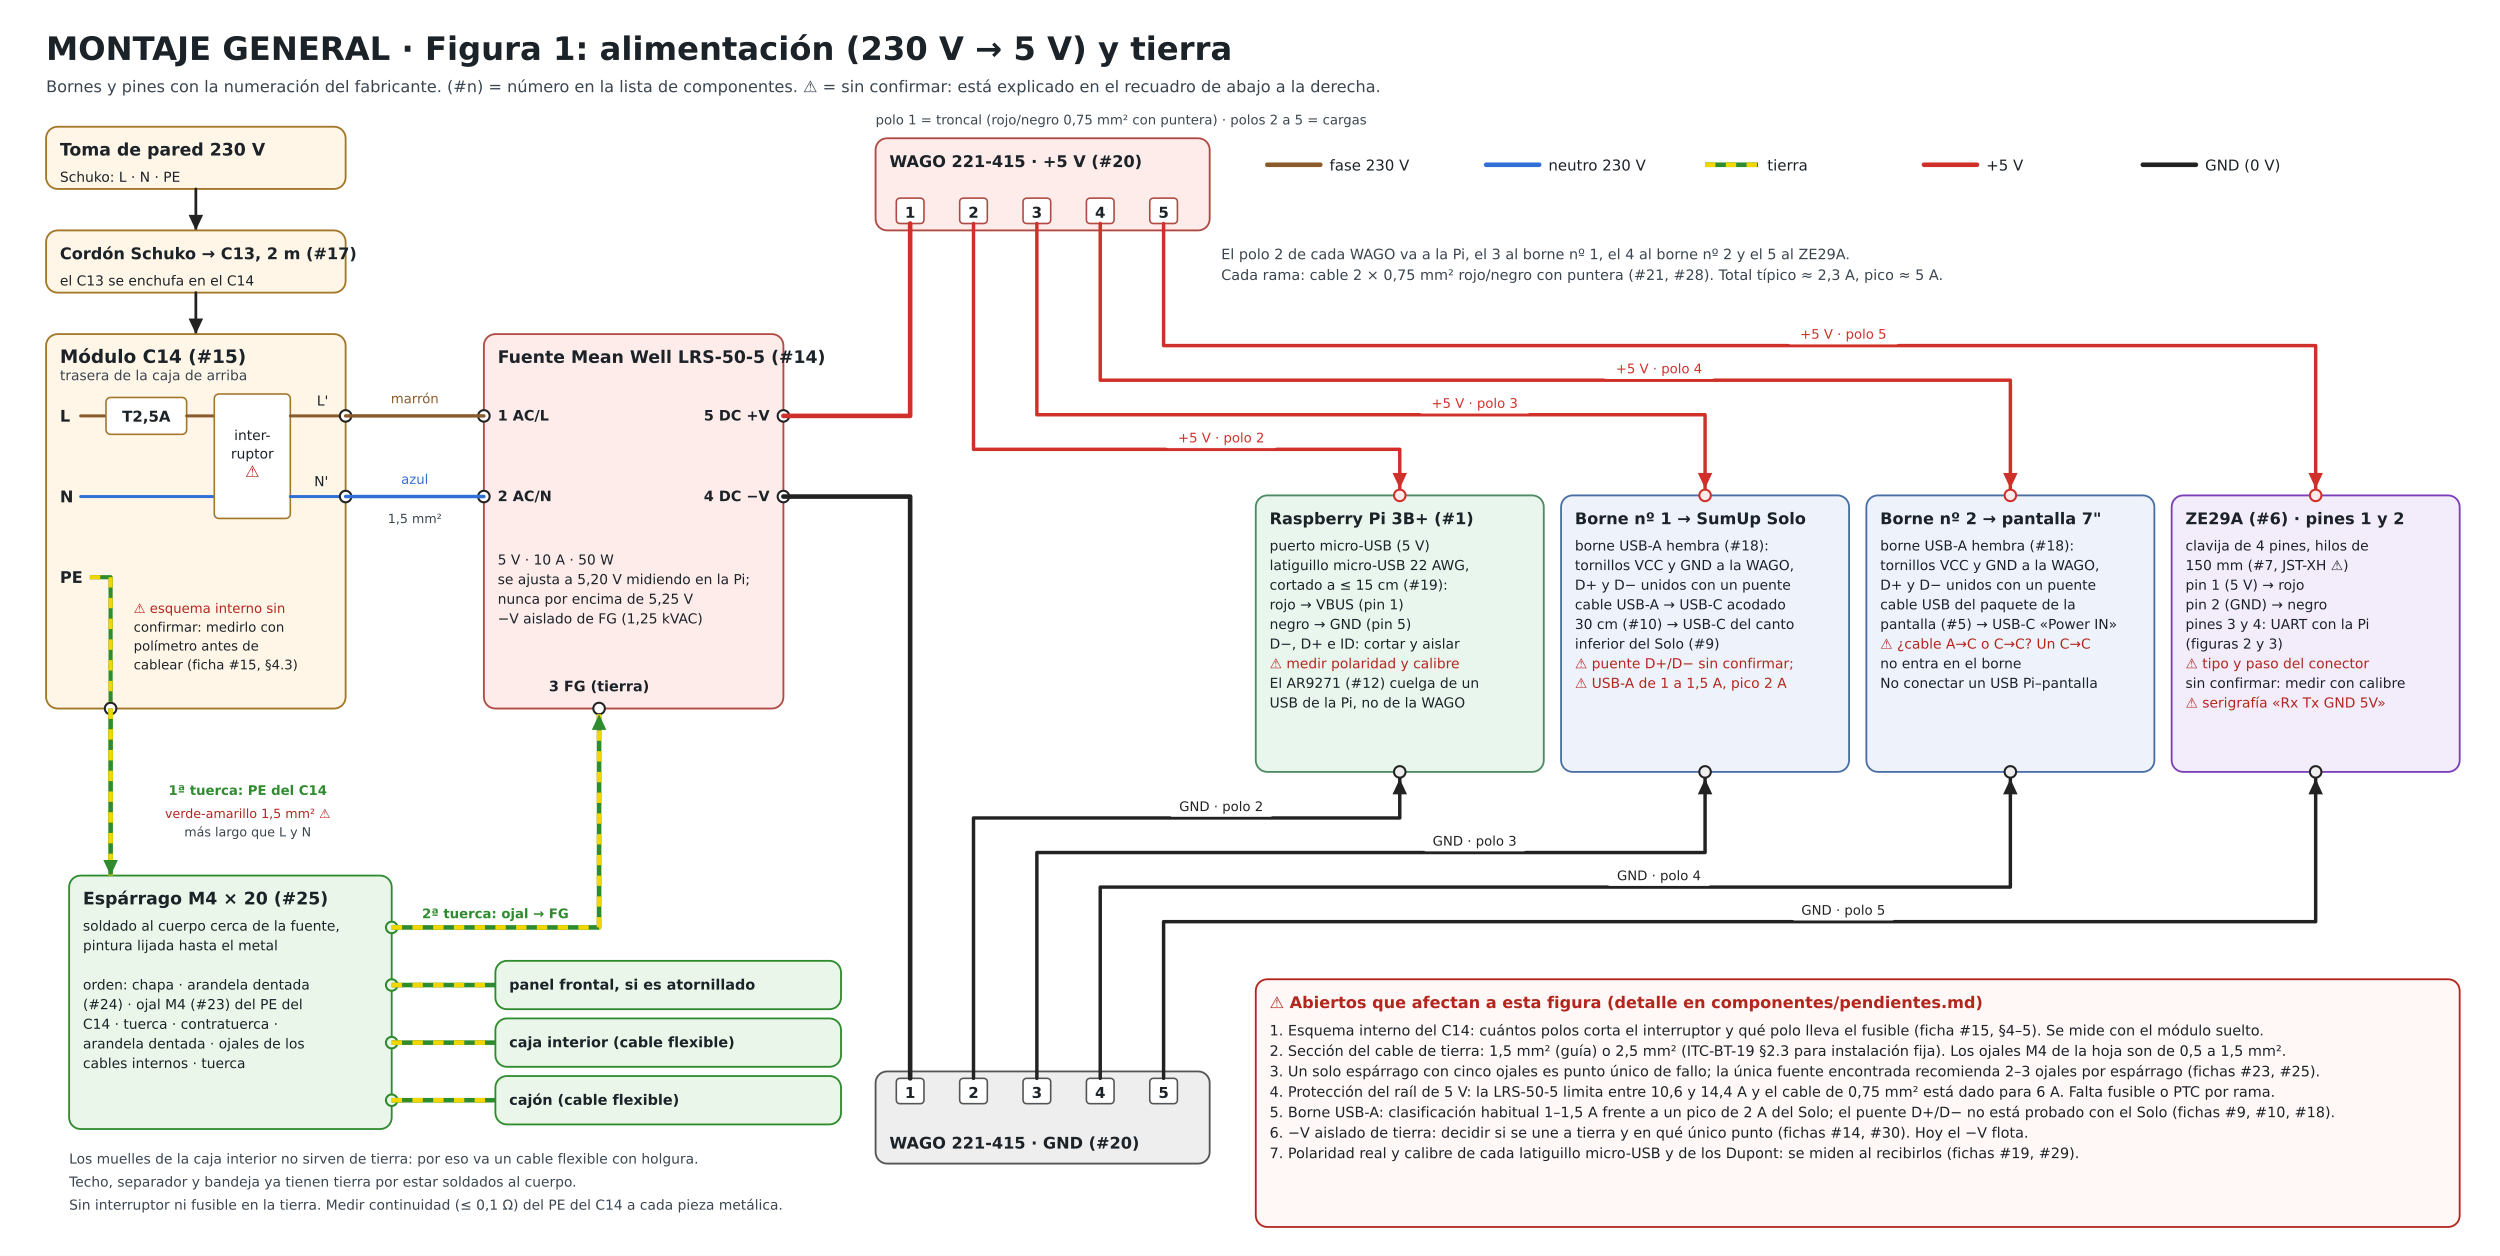
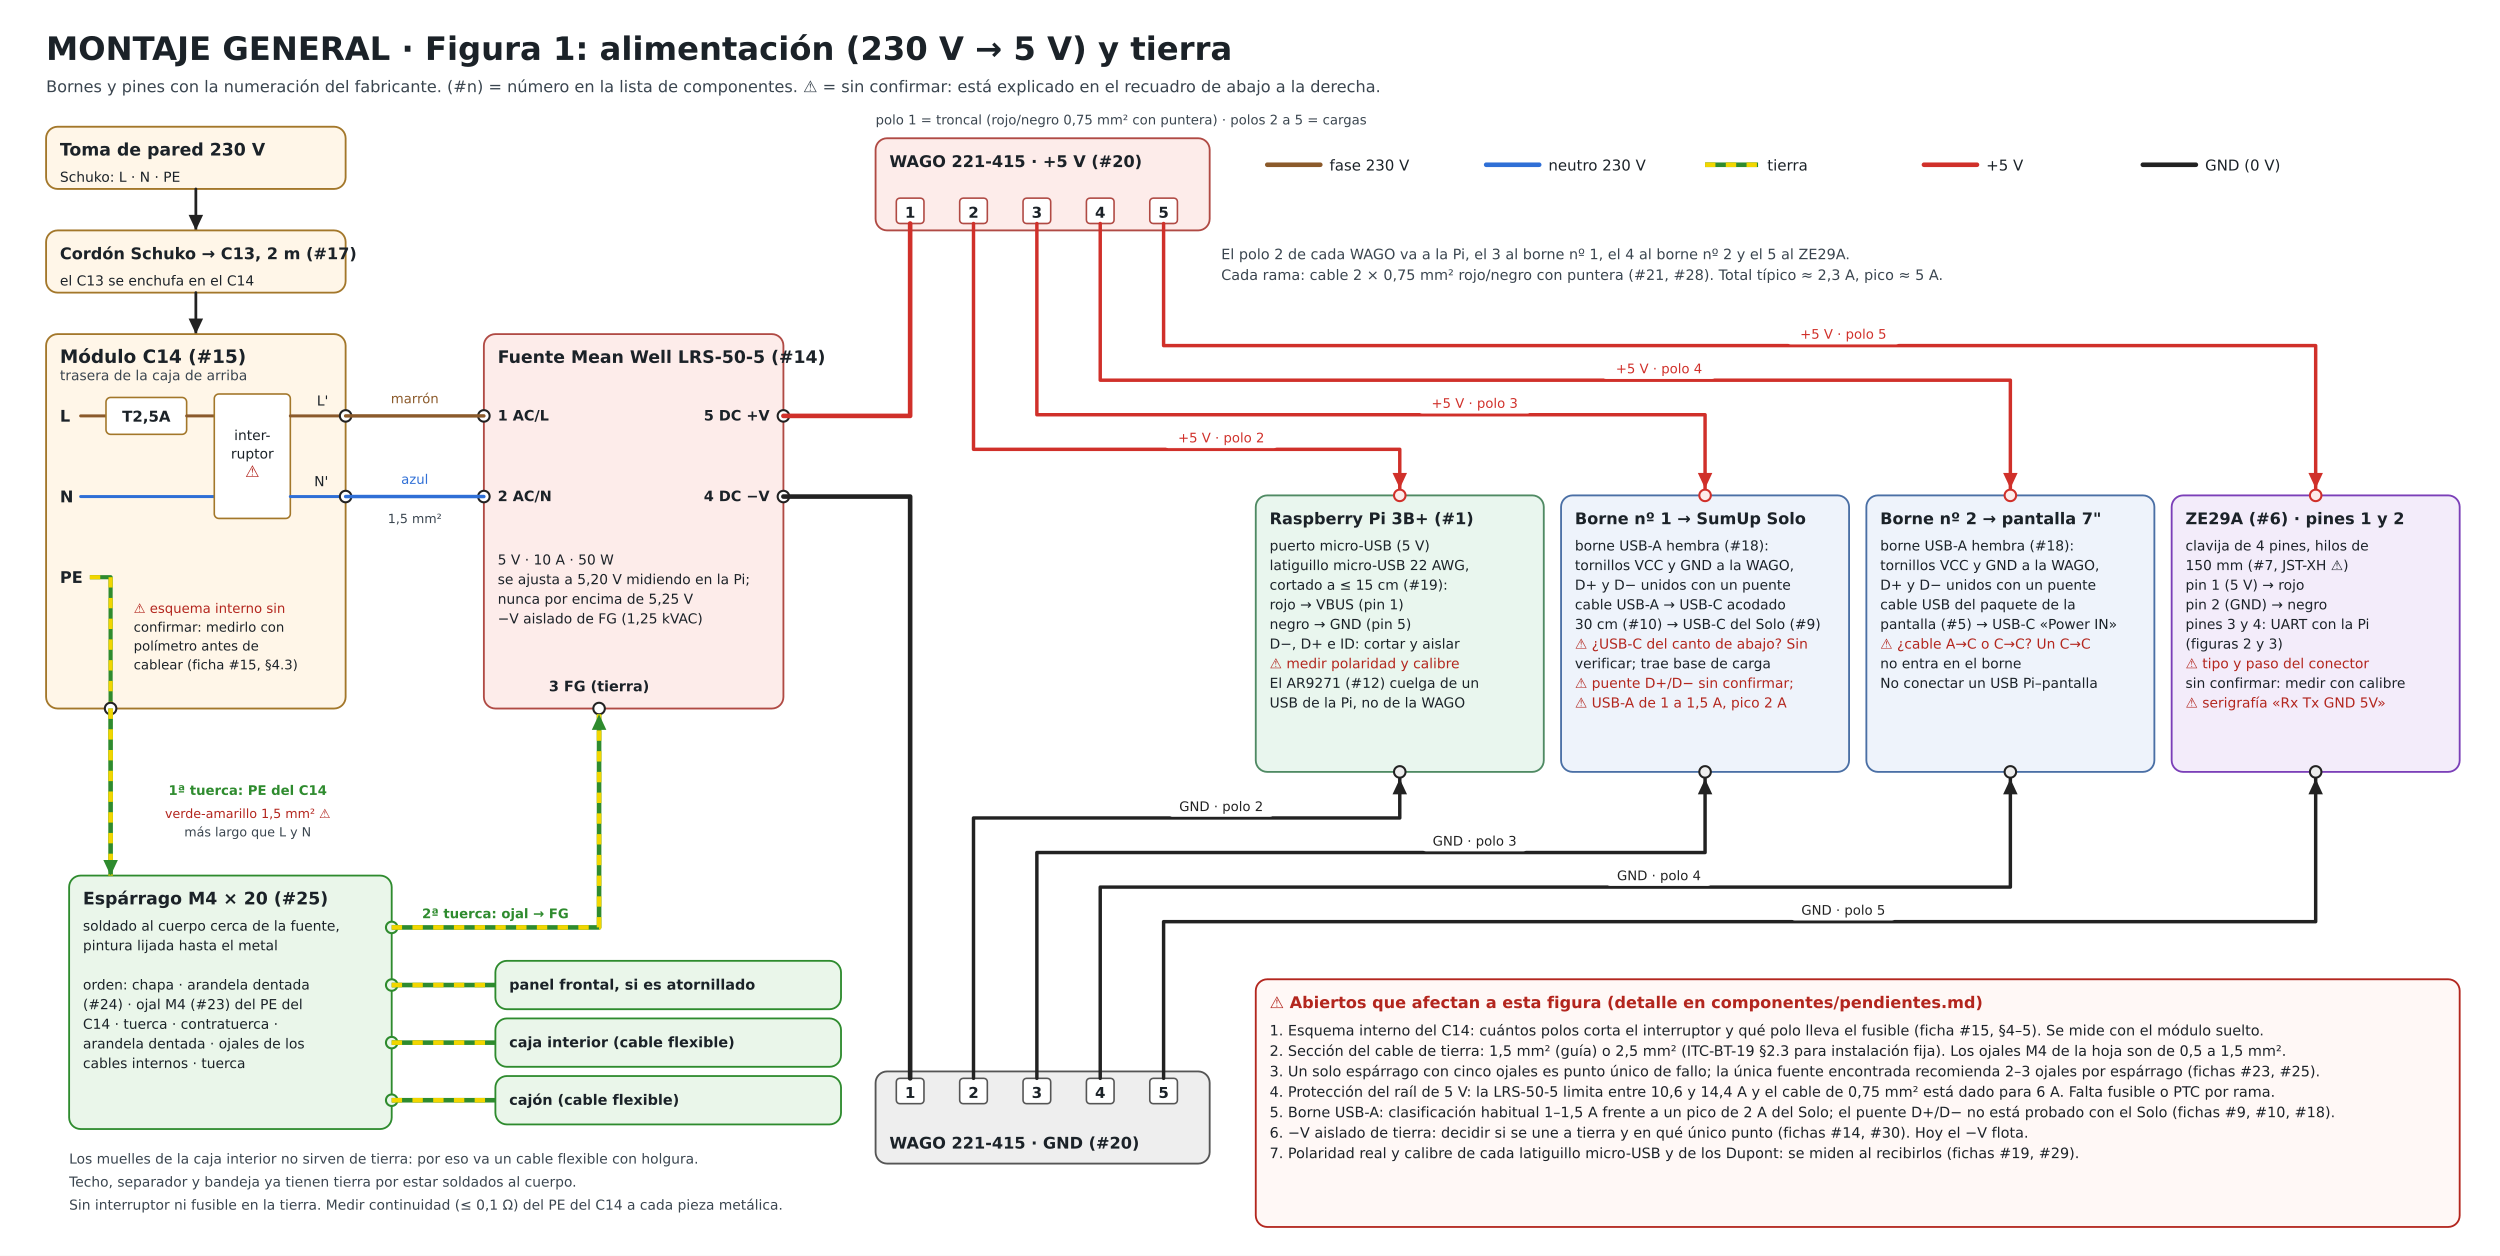
<svg xmlns="http://www.w3.org/2000/svg" width="2170" height="1090" viewBox="0 0 2170 1090">
  <rect x="0" y="0" width="2170" height="1090" fill="#ffffff" />
  <text x="40" y="52" font-family="'DejaVu Sans', Verdana, 'Segoe UI', Helvetica, Arial, sans-serif" font-size="28" font-weight="bold" text-anchor="start" fill="#1b2228">MONTAJE GENERAL · Figura 1: alimentación (230 V → 5 V) y tierra</text>
  <text x="40" y="80" font-family="'DejaVu Sans', Verdana, 'Segoe UI', Helvetica, Arial, sans-serif" font-size="14" font-weight="normal" text-anchor="start" fill="#3a454f">Bornes y pines con la numeración del fabricante. (#n) = número en la lista de componentes. ⚠ = sin confirmar: está explicado en el recuadro de abajo a la derecha.</text>
  <rect x="40" y="110" width="260" height="54" rx="10" fill="#fff6e8" stroke="#a3772a" stroke-width="1.6" />
  <text x="52" y="135" font-family="'DejaVu Sans', Verdana, 'Segoe UI', Helvetica, Arial, sans-serif" font-size="15" font-weight="bold" text-anchor="start" fill="#1b2228">Toma de pared 230 V</text>
  <text x="52" y="157.8" font-family="'DejaVu Sans', Verdana, 'Segoe UI', Helvetica, Arial, sans-serif" font-size="12" font-weight="normal" text-anchor="start" fill="#1b2228">Schuko: L · N · PE</text>
  <path d="M170,164 L170,200" fill="none" stroke="#222222" stroke-width="2.4" stroke-linejoin="round" stroke-linecap="round" />
  <polygon points="170,200 163.7,186.5 176.3,186.5" fill="#222222" />
  <rect x="40" y="200" width="260" height="54" rx="10" fill="#fff6e8" stroke="#a3772a" stroke-width="1.6" />
  <text x="52" y="225" font-family="'DejaVu Sans', Verdana, 'Segoe UI', Helvetica, Arial, sans-serif" font-size="14" font-weight="bold" text-anchor="start" fill="#1b2228">Cordón Schuko → C13, 2 m (#17)</text>
  <text x="52" y="247.8" font-family="'DejaVu Sans', Verdana, 'Segoe UI', Helvetica, Arial, sans-serif" font-size="12" font-weight="normal" text-anchor="start" fill="#1b2228">el C13 se enchufa en el C14</text>
  <path d="M170,254 L170,290" fill="none" stroke="#222222" stroke-width="2.4" stroke-linejoin="round" stroke-linecap="round" />
  <polygon points="170,290 163.7,276.5 176.3,276.5" fill="#222222" />
  <rect x="40" y="290" width="260" height="325" rx="10" fill="#fff6e8" stroke="#a3772a" stroke-width="1.6" />
  <text x="52" y="315" font-family="'DejaVu Sans', Verdana, 'Segoe UI', Helvetica, Arial, sans-serif" font-size="16" font-weight="bold" text-anchor="start" fill="#1b2228">Módulo C14 (#15)</text>
  <text x="52" y="330" font-family="'DejaVu Sans', Verdana, 'Segoe UI', Helvetica, Arial, sans-serif" font-size="12" font-weight="normal" text-anchor="start" fill="#3a454f">trasera de la caja de arriba</text>
  <text x="52" y="366" font-family="'DejaVu Sans', Verdana, 'Segoe UI', Helvetica, Arial, sans-serif" font-size="14" font-weight="bold" text-anchor="start" fill="#1b2228">L</text>
  <path d="M70,361 L92,361" fill="none" stroke="#8b5a2b" stroke-width="2.6" stroke-linejoin="round" stroke-linecap="round" />
  <rect x="92" y="345" width="70" height="32" rx="4" fill="#ffffff" stroke="#a3772a" stroke-width="1.4" />
  <text x="127" y="366" font-family="'DejaVu Sans', Verdana, 'Segoe UI', Helvetica, Arial, sans-serif" font-size="13" font-weight="bold" text-anchor="middle" fill="#1b2228">T2,5A</text>
  <path d="M162,361 L186,361" fill="none" stroke="#8b5a2b" stroke-width="2.6" stroke-linejoin="round" stroke-linecap="round" />
  <text x="52" y="436" font-family="'DejaVu Sans', Verdana, 'Segoe UI', Helvetica, Arial, sans-serif" font-size="14" font-weight="bold" text-anchor="start" fill="#1b2228">N</text>
  <path d="M70,431 L186,431" fill="none" stroke="#2f6fd6" stroke-width="2.6" stroke-linejoin="round" stroke-linecap="round" />
  <rect x="186" y="342" width="66" height="108" rx="4" fill="#ffffff" stroke="#a3772a" stroke-width="1.4" />
  <text x="219" y="382" font-family="'DejaVu Sans', Verdana, 'Segoe UI', Helvetica, Arial, sans-serif" font-size="12" font-weight="normal" text-anchor="middle" fill="#1b2228">inter-</text>
  <text x="219" y="398" font-family="'DejaVu Sans', Verdana, 'Segoe UI', Helvetica, Arial, sans-serif" font-size="12" font-weight="normal" text-anchor="middle" fill="#1b2228">ruptor</text>
  <text x="219" y="414" font-family="'DejaVu Sans', Verdana, 'Segoe UI', Helvetica, Arial, sans-serif" font-size="14" font-weight="normal" text-anchor="middle" fill="#b3261e">⚠</text>
  <path d="M252,361 L300,361" fill="none" stroke="#8b5a2b" stroke-width="2.6" stroke-linejoin="round" stroke-linecap="round" />
  <path d="M252,431 L300,431" fill="none" stroke="#2f6fd6" stroke-width="2.6" stroke-linejoin="round" stroke-linecap="round" />
  <circle cx="300" cy="361" r="5" fill="#ffffff" stroke="#222" stroke-width="1.8" />
  <circle cx="300" cy="431" r="5" fill="#ffffff" stroke="#222" stroke-width="1.8" />
  <text x="285" y="352" font-family="'DejaVu Sans', Verdana, 'Segoe UI', Helvetica, Arial, sans-serif" font-size="12" font-weight="normal" text-anchor="end" fill="#1b2228">L'</text>
  <text x="285" y="422" font-family="'DejaVu Sans', Verdana, 'Segoe UI', Helvetica, Arial, sans-serif" font-size="12" font-weight="normal" text-anchor="end" fill="#1b2228">N'</text>
  <text x="52" y="506" font-family="'DejaVu Sans', Verdana, 'Segoe UI', Helvetica, Arial, sans-serif" font-size="14" font-weight="bold" text-anchor="start" fill="#1b2228">PE</text>
  <path d="M78,501 L96,501 L96,615" fill="none" stroke="#2e8b2e" stroke-width="3.6" stroke-linejoin="round" stroke-linecap="butt" />
  <path d="M78,501 L96,501 L96,615" fill="none" stroke="#f2d600" stroke-width="3.6" stroke-dasharray="9,9" stroke-linejoin="round" />
  <circle cx="96" cy="615" r="5" fill="#ffffff" stroke="#222" stroke-width="1.8" />
  <text x="116" y="532.0" font-family="'DejaVu Sans', Verdana, 'Segoe UI', Helvetica, Arial, sans-serif" font-size="11.5" font-weight="normal" text-anchor="start" fill="#b3261e">⚠ esquema interno sin</text>
  <text x="116" y="548.33" font-family="'DejaVu Sans', Verdana, 'Segoe UI', Helvetica, Arial, sans-serif" font-size="11.5" font-weight="normal" text-anchor="start" fill="#1b2228">confirmar: medirlo con</text>
  <text x="116" y="564.66" font-family="'DejaVu Sans', Verdana, 'Segoe UI', Helvetica, Arial, sans-serif" font-size="11.5" font-weight="normal" text-anchor="start" fill="#1b2228">polímetro antes de</text>
  <text x="116" y="580.99" font-family="'DejaVu Sans', Verdana, 'Segoe UI', Helvetica, Arial, sans-serif" font-size="11.5" font-weight="normal" text-anchor="start" fill="#1b2228">cablear (ficha #15, §4.3)</text>
  <rect x="420" y="290" width="260" height="325" rx="10" fill="#fdecea" stroke="#b04a44" stroke-width="1.6" />
  <text x="432" y="315" font-family="'DejaVu Sans', Verdana, 'Segoe UI', Helvetica, Arial, sans-serif" font-size="15" font-weight="bold" text-anchor="start" fill="#1b2228">Fuente Mean Well LRS-50-5 (#14)</text>
  <text x="432" y="490.0" font-family="'DejaVu Sans', Verdana, 'Segoe UI', Helvetica, Arial, sans-serif" font-size="12" font-weight="normal" text-anchor="start" fill="#1b2228">5 V · 10 A · 50 W</text>
  <text x="432" y="507.04" font-family="'DejaVu Sans', Verdana, 'Segoe UI', Helvetica, Arial, sans-serif" font-size="12" font-weight="normal" text-anchor="start" fill="#1b2228">se ajusta a 5,20 V midiendo en la Pi;</text>
  <text x="432" y="524.08" font-family="'DejaVu Sans', Verdana, 'Segoe UI', Helvetica, Arial, sans-serif" font-size="12" font-weight="normal" text-anchor="start" fill="#1b2228">nunca por encima de 5,25 V</text>
  <text x="432" y="541.12" font-family="'DejaVu Sans', Verdana, 'Segoe UI', Helvetica, Arial, sans-serif" font-size="12" font-weight="normal" text-anchor="start" fill="#1b2228">−V aislado de FG (1,25 kVAC)</text>
  <circle cx="420" cy="361" r="5" fill="#ffffff" stroke="#222" stroke-width="1.8" />
  <text x="432" y="365" font-family="'DejaVu Sans', Verdana, 'Segoe UI', Helvetica, Arial, sans-serif" font-size="12.5" font-weight="bold" text-anchor="start" fill="#1b2228">1  AC/L</text>
  <circle cx="420" cy="431" r="5" fill="#ffffff" stroke="#222" stroke-width="1.8" />
  <text x="432" y="435" font-family="'DejaVu Sans', Verdana, 'Segoe UI', Helvetica, Arial, sans-serif" font-size="12.5" font-weight="bold" text-anchor="start" fill="#1b2228">2  AC/N</text>
  <circle cx="520" cy="615" r="5" fill="#ffffff" stroke="#222" stroke-width="1.8" />
  <text x="520" y="600" font-family="'DejaVu Sans', Verdana, 'Segoe UI', Helvetica, Arial, sans-serif" font-size="12.5" font-weight="bold" text-anchor="middle" fill="#1b2228">3  FG (tierra)</text>
  <circle cx="680" cy="361" r="5" fill="#ffffff" stroke="#222" stroke-width="1.8" />
  <text x="668" y="365" font-family="'DejaVu Sans', Verdana, 'Segoe UI', Helvetica, Arial, sans-serif" font-size="12.5" font-weight="bold" text-anchor="end" fill="#1b2228">5  DC +V</text>
  <circle cx="680" cy="431" r="5" fill="#ffffff" stroke="#222" stroke-width="1.8" />
  <text x="668" y="435" font-family="'DejaVu Sans', Verdana, 'Segoe UI', Helvetica, Arial, sans-serif" font-size="12.5" font-weight="bold" text-anchor="end" fill="#1b2228">4  DC −V</text>
  <path d="M300,361 L420,361" fill="none" stroke="#8b5a2b" stroke-width="3" stroke-linejoin="round" stroke-linecap="round" />
  <rect x="335.3" y="337.5" width="49.4" height="17.5" fill="#ffffff" opacity="0.92" rx="3" />
  <text x="360" y="350" font-family="'DejaVu Sans', Verdana, 'Segoe UI', Helvetica, Arial, sans-serif" font-size="11.5" font-weight="normal" text-anchor="middle" fill="#8b5a2b">marrón</text>
  <path d="M300,431 L420,431" fill="none" stroke="#2f6fd6" stroke-width="3" stroke-linejoin="round" stroke-linecap="round" />
  <rect x="342.2" y="407.5" width="35.6" height="17.5" fill="#ffffff" opacity="0.92" rx="3" />
  <text x="360" y="420" font-family="'DejaVu Sans', Verdana, 'Segoe UI', Helvetica, Arial, sans-serif" font-size="11.5" font-weight="normal" text-anchor="middle" fill="#2f6fd6">azul</text>
  <text x="360" y="454" font-family="'DejaVu Sans', Verdana, 'Segoe UI', Helvetica, Arial, sans-serif" font-size="11" font-weight="normal" text-anchor="middle" fill="#3a454f">1,5 mm²</text>
  <rect x="760" y="120" width="290" height="80" rx="10" fill="#fdecea" stroke="#b04a44" stroke-width="1.6" />
  <text x="772" y="145" font-family="'DejaVu Sans', Verdana, 'Segoe UI', Helvetica, Arial, sans-serif" font-size="14" font-weight="bold" text-anchor="start" fill="#1b2228">WAGO 221-415 · +5 V (#20)</text>
  <rect x="760" y="930" width="290" height="80" rx="10" fill="#eeeeee" stroke="#555555" stroke-width="1.6" />
  <text x="772" y="997" font-family="'DejaVu Sans', Verdana, 'Segoe UI', Helvetica, Arial, sans-serif" font-size="14" font-weight="bold" text-anchor="start" fill="#1b2228">WAGO 221-415 · GND (#20)</text>
  <rect x="778" y="172" width="24" height="22" rx="3" fill="#ffffff" stroke="#b04a44" stroke-width="1.4" />
  <text x="790" y="189" font-family="'DejaVu Sans', Verdana, 'Segoe UI', Helvetica, Arial, sans-serif" font-size="13" font-weight="bold" text-anchor="middle" fill="#1b2228">1</text>
  <rect x="778" y="936" width="24" height="22" rx="3" fill="#ffffff" stroke="#555555" stroke-width="1.4" />
  <text x="790" y="953" font-family="'DejaVu Sans', Verdana, 'Segoe UI', Helvetica, Arial, sans-serif" font-size="13" font-weight="bold" text-anchor="middle" fill="#1b2228">1</text>
  <rect x="833" y="172" width="24" height="22" rx="3" fill="#ffffff" stroke="#b04a44" stroke-width="1.4" />
  <text x="845" y="189" font-family="'DejaVu Sans', Verdana, 'Segoe UI', Helvetica, Arial, sans-serif" font-size="13" font-weight="bold" text-anchor="middle" fill="#1b2228">2</text>
  <rect x="833" y="936" width="24" height="22" rx="3" fill="#ffffff" stroke="#555555" stroke-width="1.4" />
  <text x="845" y="953" font-family="'DejaVu Sans', Verdana, 'Segoe UI', Helvetica, Arial, sans-serif" font-size="13" font-weight="bold" text-anchor="middle" fill="#1b2228">2</text>
  <rect x="888" y="172" width="24" height="22" rx="3" fill="#ffffff" stroke="#b04a44" stroke-width="1.4" />
  <text x="900" y="189" font-family="'DejaVu Sans', Verdana, 'Segoe UI', Helvetica, Arial, sans-serif" font-size="13" font-weight="bold" text-anchor="middle" fill="#1b2228">3</text>
  <rect x="888" y="936" width="24" height="22" rx="3" fill="#ffffff" stroke="#555555" stroke-width="1.4" />
  <text x="900" y="953" font-family="'DejaVu Sans', Verdana, 'Segoe UI', Helvetica, Arial, sans-serif" font-size="13" font-weight="bold" text-anchor="middle" fill="#1b2228">3</text>
  <rect x="943" y="172" width="24" height="22" rx="3" fill="#ffffff" stroke="#b04a44" stroke-width="1.4" />
  <text x="955" y="189" font-family="'DejaVu Sans', Verdana, 'Segoe UI', Helvetica, Arial, sans-serif" font-size="13" font-weight="bold" text-anchor="middle" fill="#1b2228">4</text>
  <rect x="943" y="936" width="24" height="22" rx="3" fill="#ffffff" stroke="#555555" stroke-width="1.4" />
  <text x="955" y="953" font-family="'DejaVu Sans', Verdana, 'Segoe UI', Helvetica, Arial, sans-serif" font-size="13" font-weight="bold" text-anchor="middle" fill="#1b2228">4</text>
  <rect x="998" y="172" width="24" height="22" rx="3" fill="#ffffff" stroke="#b04a44" stroke-width="1.4" />
  <text x="1010" y="189" font-family="'DejaVu Sans', Verdana, 'Segoe UI', Helvetica, Arial, sans-serif" font-size="13" font-weight="bold" text-anchor="middle" fill="#1b2228">5</text>
  <rect x="998" y="936" width="24" height="22" rx="3" fill="#ffffff" stroke="#555555" stroke-width="1.4" />
  <text x="1010" y="953" font-family="'DejaVu Sans', Verdana, 'Segoe UI', Helvetica, Arial, sans-serif" font-size="13" font-weight="bold" text-anchor="middle" fill="#1b2228">5</text>
  <text x="760" y="108" font-family="'DejaVu Sans', Verdana, 'Segoe UI', Helvetica, Arial, sans-serif" font-size="11.5" font-weight="normal" text-anchor="start" fill="#3a454f">polo 1 = troncal (rojo/negro 0,75 mm² con puntera) · polos 2 a 5 = cargas</text>
  <path d="M680,361 L790,361 L790,194" fill="none" stroke="#d0302a" stroke-width="4" stroke-linejoin="round" stroke-linecap="round" />
  <path d="M680,431 L790,431 L790,936" fill="none" stroke="#222222" stroke-width="4" stroke-linejoin="round" stroke-linecap="round" />
  <rect x="1090" y="430" width="250" height="240" rx="10" fill="#e9f6ee" stroke="#4f8a63" stroke-width="1.6" />
  <text x="1102" y="455" font-family="'DejaVu Sans', Verdana, 'Segoe UI', Helvetica, Arial, sans-serif" font-size="14" font-weight="bold" text-anchor="start" fill="#1b2228">Raspberry Pi 3B+ (#1)</text>
  <text x="1102" y="477.8" font-family="'DejaVu Sans', Verdana, 'Segoe UI', Helvetica, Arial, sans-serif" font-size="12" font-weight="normal" text-anchor="start" fill="#1b2228">puerto micro-USB (5 V)</text>
  <text x="1102" y="494.84" font-family="'DejaVu Sans', Verdana, 'Segoe UI', Helvetica, Arial, sans-serif" font-size="12" font-weight="normal" text-anchor="start" fill="#1b2228">latiguillo micro-USB 22 AWG,</text>
  <text x="1102" y="511.88" font-family="'DejaVu Sans', Verdana, 'Segoe UI', Helvetica, Arial, sans-serif" font-size="12" font-weight="normal" text-anchor="start" fill="#1b2228">cortado a ≤ 15 cm (#19):</text>
  <text x="1102" y="528.92" font-family="'DejaVu Sans', Verdana, 'Segoe UI', Helvetica, Arial, sans-serif" font-size="12" font-weight="normal" text-anchor="start" fill="#1b2228">rojo → VBUS (pin 1)</text>
  <text x="1102" y="545.96" font-family="'DejaVu Sans', Verdana, 'Segoe UI', Helvetica, Arial, sans-serif" font-size="12" font-weight="normal" text-anchor="start" fill="#1b2228">negro → GND (pin 5)</text>
  <text x="1102" y="563.0" font-family="'DejaVu Sans', Verdana, 'Segoe UI', Helvetica, Arial, sans-serif" font-size="12" font-weight="normal" text-anchor="start" fill="#1b2228">D−, D+ e ID: cortar y aislar</text>
  <text x="1102" y="580.04" font-family="'DejaVu Sans', Verdana, 'Segoe UI', Helvetica, Arial, sans-serif" font-size="12" font-weight="normal" text-anchor="start" fill="#b3261e">⚠ medir polaridad y calibre</text>
  <text x="1102" y="597.08" font-family="'DejaVu Sans', Verdana, 'Segoe UI', Helvetica, Arial, sans-serif" font-size="12" font-weight="normal" text-anchor="start" fill="#1b2228">El AR9271 (#12) cuelga de un</text>
  <text x="1102" y="614.12" font-family="'DejaVu Sans', Verdana, 'Segoe UI', Helvetica, Arial, sans-serif" font-size="12" font-weight="normal" text-anchor="start" fill="#1b2228">USB de la Pi, no de la WAGO</text>
  <circle cx="1215" cy="430" r="5" fill="#fdecea" stroke="#d0302a" stroke-width="1.8" />
  <circle cx="1215" cy="670" r="5" fill="#eeeeee" stroke="#222222" stroke-width="1.8" />
  <rect x="1355" y="430" width="250" height="240" rx="10" fill="#eef3fb" stroke="#4a6fa5" stroke-width="1.6" />
  <text x="1367" y="455" font-family="'DejaVu Sans', Verdana, 'Segoe UI', Helvetica, Arial, sans-serif" font-size="14" font-weight="bold" text-anchor="start" fill="#1b2228">Borne nº 1 → SumUp Solo</text>
  <text x="1367" y="477.8" font-family="'DejaVu Sans', Verdana, 'Segoe UI', Helvetica, Arial, sans-serif" font-size="12" font-weight="normal" text-anchor="start" fill="#1b2228">borne USB-A hembra (#18):</text>
  <text x="1367" y="494.84" font-family="'DejaVu Sans', Verdana, 'Segoe UI', Helvetica, Arial, sans-serif" font-size="12" font-weight="normal" text-anchor="start" fill="#1b2228">tornillos VCC y GND a la WAGO,</text>
  <text x="1367" y="511.88" font-family="'DejaVu Sans', Verdana, 'Segoe UI', Helvetica, Arial, sans-serif" font-size="12" font-weight="normal" text-anchor="start" fill="#1b2228">D+ y D− unidos con un puente</text>
  <text x="1367" y="528.92" font-family="'DejaVu Sans', Verdana, 'Segoe UI', Helvetica, Arial, sans-serif" font-size="12" font-weight="normal" text-anchor="start" fill="#1b2228">cable USB-A → USB-C acodado</text>
-   <text x="1367" y="545.96" font-family="'DejaVu Sans', Verdana, 'Segoe UI', Helvetica, Arial, sans-serif" font-size="12" font-weight="normal" text-anchor="start" fill="#1b2228">30 cm (#10) → USB-C del canto</text>
-   <text x="1367" y="563.0" font-family="'DejaVu Sans', Verdana, 'Segoe UI', Helvetica, Arial, sans-serif" font-size="12" font-weight="normal" text-anchor="start" fill="#1b2228">inferior del Solo (#9)</text>
-   <text x="1367" y="580.04" font-family="'DejaVu Sans', Verdana, 'Segoe UI', Helvetica, Arial, sans-serif" font-size="12" font-weight="normal" text-anchor="start" fill="#b3261e">⚠ puente D+/D− sin confirmar;</text>
-   <text x="1367" y="597.08" font-family="'DejaVu Sans', Verdana, 'Segoe UI', Helvetica, Arial, sans-serif" font-size="12" font-weight="normal" text-anchor="start" fill="#b3261e">⚠ USB-A de 1 a 1,5 A, pico 2 A</text>
+   <text x="1367" y="545.96" font-family="'DejaVu Sans', Verdana, 'Segoe UI', Helvetica, Arial, sans-serif" font-size="12" font-weight="normal" text-anchor="start" fill="#1b2228">30 cm (#10) → USB-C del Solo (#9)</text>
+   <text x="1367" y="563.0" font-family="'DejaVu Sans', Verdana, 'Segoe UI', Helvetica, Arial, sans-serif" font-size="12" font-weight="normal" text-anchor="start" fill="#b3261e">⚠ ¿USB-C del canto de abajo? Sin</text>
+   <text x="1367" y="580.04" font-family="'DejaVu Sans', Verdana, 'Segoe UI', Helvetica, Arial, sans-serif" font-size="12" font-weight="normal" text-anchor="start" fill="#1b2228">verificar; trae base de carga</text>
+   <text x="1367" y="597.08" font-family="'DejaVu Sans', Verdana, 'Segoe UI', Helvetica, Arial, sans-serif" font-size="12" font-weight="normal" text-anchor="start" fill="#b3261e">⚠ puente D+/D− sin confirmar;</text>
+   <text x="1367" y="614.12" font-family="'DejaVu Sans', Verdana, 'Segoe UI', Helvetica, Arial, sans-serif" font-size="12" font-weight="normal" text-anchor="start" fill="#b3261e">⚠ USB-A de 1 a 1,5 A, pico 2 A</text>
  <circle cx="1480" cy="430" r="5" fill="#fdecea" stroke="#d0302a" stroke-width="1.8" />
  <circle cx="1480" cy="670" r="5" fill="#eeeeee" stroke="#222222" stroke-width="1.8" />
  <rect x="1620" y="430" width="250" height="240" rx="10" fill="#eef3fb" stroke="#4a6fa5" stroke-width="1.6" />
  <text x="1632" y="455" font-family="'DejaVu Sans', Verdana, 'Segoe UI', Helvetica, Arial, sans-serif" font-size="14" font-weight="bold" text-anchor="start" fill="#1b2228">Borne nº 2 → pantalla 7"</text>
  <text x="1632" y="477.8" font-family="'DejaVu Sans', Verdana, 'Segoe UI', Helvetica, Arial, sans-serif" font-size="12" font-weight="normal" text-anchor="start" fill="#1b2228">borne USB-A hembra (#18):</text>
  <text x="1632" y="494.84" font-family="'DejaVu Sans', Verdana, 'Segoe UI', Helvetica, Arial, sans-serif" font-size="12" font-weight="normal" text-anchor="start" fill="#1b2228">tornillos VCC y GND a la WAGO,</text>
  <text x="1632" y="511.88" font-family="'DejaVu Sans', Verdana, 'Segoe UI', Helvetica, Arial, sans-serif" font-size="12" font-weight="normal" text-anchor="start" fill="#1b2228">D+ y D− unidos con un puente</text>
  <text x="1632" y="528.92" font-family="'DejaVu Sans', Verdana, 'Segoe UI', Helvetica, Arial, sans-serif" font-size="12" font-weight="normal" text-anchor="start" fill="#1b2228">cable USB del paquete de la</text>
  <text x="1632" y="545.96" font-family="'DejaVu Sans', Verdana, 'Segoe UI', Helvetica, Arial, sans-serif" font-size="12" font-weight="normal" text-anchor="start" fill="#1b2228">pantalla (#5) → USB-C «Power IN»</text>
  <text x="1632" y="563.0" font-family="'DejaVu Sans', Verdana, 'Segoe UI', Helvetica, Arial, sans-serif" font-size="12" font-weight="normal" text-anchor="start" fill="#b3261e">⚠ ¿cable A→C o C→C? Un C→C</text>
  <text x="1632" y="580.04" font-family="'DejaVu Sans', Verdana, 'Segoe UI', Helvetica, Arial, sans-serif" font-size="12" font-weight="normal" text-anchor="start" fill="#1b2228">no entra en el borne</text>
  <text x="1632" y="597.08" font-family="'DejaVu Sans', Verdana, 'Segoe UI', Helvetica, Arial, sans-serif" font-size="12" font-weight="normal" text-anchor="start" fill="#1b2228">No conectar un USB Pi–pantalla</text>
  <circle cx="1745" cy="430" r="5" fill="#fdecea" stroke="#d0302a" stroke-width="1.8" />
  <circle cx="1745" cy="670" r="5" fill="#eeeeee" stroke="#222222" stroke-width="1.8" />
  <rect x="1885" y="430" width="250" height="240" rx="10" fill="#f3ecfa" stroke="#7b3fb8" stroke-width="1.6" />
  <text x="1897" y="455" font-family="'DejaVu Sans', Verdana, 'Segoe UI', Helvetica, Arial, sans-serif" font-size="14" font-weight="bold" text-anchor="start" fill="#1b2228">ZE29A (#6) · pines 1 y 2</text>
  <text x="1897" y="477.8" font-family="'DejaVu Sans', Verdana, 'Segoe UI', Helvetica, Arial, sans-serif" font-size="12" font-weight="normal" text-anchor="start" fill="#1b2228">clavija de 4 pines, hilos de</text>
  <text x="1897" y="494.84" font-family="'DejaVu Sans', Verdana, 'Segoe UI', Helvetica, Arial, sans-serif" font-size="12" font-weight="normal" text-anchor="start" fill="#1b2228">150 mm (#7, JST-XH ⚠)</text>
  <text x="1897" y="511.88" font-family="'DejaVu Sans', Verdana, 'Segoe UI', Helvetica, Arial, sans-serif" font-size="12" font-weight="normal" text-anchor="start" fill="#1b2228">pin 1 (5 V) → rojo</text>
  <text x="1897" y="528.92" font-family="'DejaVu Sans', Verdana, 'Segoe UI', Helvetica, Arial, sans-serif" font-size="12" font-weight="normal" text-anchor="start" fill="#1b2228">pin 2 (GND) → negro</text>
  <text x="1897" y="545.96" font-family="'DejaVu Sans', Verdana, 'Segoe UI', Helvetica, Arial, sans-serif" font-size="12" font-weight="normal" text-anchor="start" fill="#1b2228">pines 3 y 4: UART con la Pi</text>
  <text x="1897" y="563.0" font-family="'DejaVu Sans', Verdana, 'Segoe UI', Helvetica, Arial, sans-serif" font-size="12" font-weight="normal" text-anchor="start" fill="#1b2228">(figuras 2 y 3)</text>
  <text x="1897" y="580.04" font-family="'DejaVu Sans', Verdana, 'Segoe UI', Helvetica, Arial, sans-serif" font-size="12" font-weight="normal" text-anchor="start" fill="#b3261e">⚠ tipo y paso del conector</text>
  <text x="1897" y="597.08" font-family="'DejaVu Sans', Verdana, 'Segoe UI', Helvetica, Arial, sans-serif" font-size="12" font-weight="normal" text-anchor="start" fill="#1b2228">sin confirmar: medir con calibre</text>
  <text x="1897" y="614.12" font-family="'DejaVu Sans', Verdana, 'Segoe UI', Helvetica, Arial, sans-serif" font-size="12" font-weight="normal" text-anchor="start" fill="#b3261e">⚠ serigrafía «Rx Tx GND 5V»</text>
  <circle cx="2010" cy="430" r="5" fill="#fdecea" stroke="#d0302a" stroke-width="1.8" />
  <circle cx="2010" cy="670" r="5" fill="#eeeeee" stroke="#222222" stroke-width="1.8" />
  <path d="M845,194 L845,390 L1215,390 L1215,424" fill="none" stroke="#d0302a" stroke-width="3" stroke-linejoin="round" stroke-linecap="round" />
  <polygon points="1215,424 1208.7,410.5 1221.3,410.5" fill="#d0302a" />
  <path d="M900,194 L900,360 L1480,360 L1480,424" fill="none" stroke="#d0302a" stroke-width="3" stroke-linejoin="round" stroke-linecap="round" />
  <polygon points="1480,424 1473.7,410.5 1486.3,410.5" fill="#d0302a" />
  <path d="M955,194 L955,330 L1745,330 L1745,424" fill="none" stroke="#d0302a" stroke-width="3" stroke-linejoin="round" stroke-linecap="round" />
  <polygon points="1745,424 1738.7,410.5 1751.3,410.5" fill="#d0302a" />
  <path d="M1010,194 L1010,300 L2010,300 L2010,424" fill="none" stroke="#d0302a" stroke-width="3" stroke-linejoin="round" stroke-linecap="round" />
  <polygon points="2010,424 2003.7,410.5 2016.3,410.5" fill="#d0302a" />
  <path d="M845,936 L845,710 L1215,710 L1215,676" fill="none" stroke="#222222" stroke-width="3" stroke-linejoin="round" stroke-linecap="round" />
  <polygon points="1215,676 1221.3,689.5 1208.7,689.5" fill="#222222" />
  <path d="M900,936 L900,740 L1480,740 L1480,676" fill="none" stroke="#222222" stroke-width="3" stroke-linejoin="round" stroke-linecap="round" />
  <polygon points="1480,676 1486.3,689.5 1473.7,689.5" fill="#222222" />
  <path d="M955,936 L955,770 L1745,770 L1745,676" fill="none" stroke="#222222" stroke-width="3" stroke-linejoin="round" stroke-linecap="round" />
  <polygon points="1745,676 1751.3,689.5 1738.7,689.5" fill="#222222" />
  <path d="M1010,936 L1010,800 L2010,800 L2010,676" fill="none" stroke="#222222" stroke-width="3" stroke-linejoin="round" stroke-linecap="round" />
  <polygon points="2010,676 2016.3,689.5 2003.7,689.5" fill="#222222" />
  <text x="1060" y="225" font-family="'DejaVu Sans', Verdana, 'Segoe UI', Helvetica, Arial, sans-serif" font-size="12.5" font-weight="normal" text-anchor="start" fill="#3a454f">El polo 2 de cada WAGO va a la Pi, el 3 al borne nº 1, el 4 al borne nº 2 y el 5 al ZE29A.</text>
  <text x="1060" y="243" font-family="'DejaVu Sans', Verdana, 'Segoe UI', Helvetica, Arial, sans-serif" font-size="12.5" font-weight="normal" text-anchor="start" fill="#3a454f">Cada rama: cable 2 × 0,75 mm² rojo/negro con puntera (#21, #28). Total típico ≈ 2,3 A, pico ≈ 5 A.</text>
  <rect x="1011.1" y="371.5" width="97.7" height="17.5" fill="#ffffff" opacity="0.92" rx="3" />
  <text x="1060.0" y="384" font-family="'DejaVu Sans', Verdana, 'Segoe UI', Helvetica, Arial, sans-serif" font-size="11.5" font-weight="normal" text-anchor="middle" fill="#d0302a">+5 V · polo 2</text>
  <rect x="1014.6" y="691.5" width="90.8" height="17.5" fill="#ffffff" opacity="0.92" rx="3" />
  <text x="1060.0" y="704" font-family="'DejaVu Sans', Verdana, 'Segoe UI', Helvetica, Arial, sans-serif" font-size="11.5" font-weight="normal" text-anchor="middle" fill="#222222">GND · polo 2</text>
  <rect x="1231.2" y="341.5" width="97.7" height="17.5" fill="#ffffff" opacity="0.92" rx="3" />
  <text x="1280.0" y="354" font-family="'DejaVu Sans', Verdana, 'Segoe UI', Helvetica, Arial, sans-serif" font-size="11.5" font-weight="normal" text-anchor="middle" fill="#d0302a">+5 V · polo 3</text>
  <rect x="1234.6" y="721.5" width="90.8" height="17.5" fill="#ffffff" opacity="0.92" rx="3" />
  <text x="1280.0" y="734" font-family="'DejaVu Sans', Verdana, 'Segoe UI', Helvetica, Arial, sans-serif" font-size="11.5" font-weight="normal" text-anchor="middle" fill="#222222">GND · polo 3</text>
  <rect x="1391.2" y="311.5" width="97.7" height="17.5" fill="#ffffff" opacity="0.92" rx="3" />
  <text x="1440.0" y="324" font-family="'DejaVu Sans', Verdana, 'Segoe UI', Helvetica, Arial, sans-serif" font-size="11.5" font-weight="normal" text-anchor="middle" fill="#d0302a">+5 V · polo 4</text>
  <rect x="1394.6" y="751.5" width="90.8" height="17.5" fill="#ffffff" opacity="0.92" rx="3" />
  <text x="1440.0" y="764" font-family="'DejaVu Sans', Verdana, 'Segoe UI', Helvetica, Arial, sans-serif" font-size="11.5" font-weight="normal" text-anchor="middle" fill="#222222">GND · polo 4</text>
  <rect x="1551.2" y="281.5" width="97.7" height="17.5" fill="#ffffff" opacity="0.92" rx="3" />
  <text x="1600.0" y="294" font-family="'DejaVu Sans', Verdana, 'Segoe UI', Helvetica, Arial, sans-serif" font-size="11.5" font-weight="normal" text-anchor="middle" fill="#d0302a">+5 V · polo 5</text>
  <rect x="1554.6" y="781.5" width="90.8" height="17.5" fill="#ffffff" opacity="0.92" rx="3" />
  <text x="1600.0" y="794" font-family="'DejaVu Sans', Verdana, 'Segoe UI', Helvetica, Arial, sans-serif" font-size="11.5" font-weight="normal" text-anchor="middle" fill="#222222">GND · polo 5</text>
  <rect x="60" y="760" width="280" height="220" rx="10" fill="#eaf6ea" stroke="#2e8b2e" stroke-width="1.6" />
  <text x="72" y="785" font-family="'DejaVu Sans', Verdana, 'Segoe UI', Helvetica, Arial, sans-serif" font-size="15" font-weight="bold" text-anchor="start" fill="#1b2228">Espárrago M4 × 20 (#25)</text>
  <text x="72" y="807.8" font-family="'DejaVu Sans', Verdana, 'Segoe UI', Helvetica, Arial, sans-serif" font-size="12" font-weight="normal" text-anchor="start" fill="#1b2228">soldado al cuerpo cerca de la fuente,</text>
  <text x="72" y="824.84" font-family="'DejaVu Sans', Verdana, 'Segoe UI', Helvetica, Arial, sans-serif" font-size="12" font-weight="normal" text-anchor="start" fill="#1b2228">pintura lijada hasta el metal</text>
  <text x="72" y="841.88" font-family="'DejaVu Sans', Verdana, 'Segoe UI', Helvetica, Arial, sans-serif" font-size="12" font-weight="normal" text-anchor="start" fill="#1b2228" />
  <text x="72" y="858.92" font-family="'DejaVu Sans', Verdana, 'Segoe UI', Helvetica, Arial, sans-serif" font-size="12" font-weight="normal" text-anchor="start" fill="#1b2228">orden: chapa · arandela dentada</text>
  <text x="72" y="875.96" font-family="'DejaVu Sans', Verdana, 'Segoe UI', Helvetica, Arial, sans-serif" font-size="12" font-weight="normal" text-anchor="start" fill="#1b2228">(#24) · ojal M4 (#23) del PE del</text>
  <text x="72" y="893.0" font-family="'DejaVu Sans', Verdana, 'Segoe UI', Helvetica, Arial, sans-serif" font-size="12" font-weight="normal" text-anchor="start" fill="#1b2228">C14 · tuerca · contratuerca ·</text>
  <text x="72" y="910.04" font-family="'DejaVu Sans', Verdana, 'Segoe UI', Helvetica, Arial, sans-serif" font-size="12" font-weight="normal" text-anchor="start" fill="#1b2228">arandela dentada · ojales de los</text>
  <text x="72" y="927.08" font-family="'DejaVu Sans', Verdana, 'Segoe UI', Helvetica, Arial, sans-serif" font-size="12" font-weight="normal" text-anchor="start" fill="#1b2228">cables internos · tuerca</text>
  <path d="M96,615 L96,760" fill="none" stroke="#2e8b2e" stroke-width="4" stroke-linejoin="round" stroke-linecap="butt" />
  <path d="M96,615 L96,760" fill="none" stroke="#f2d600" stroke-width="4" stroke-dasharray="9,9" stroke-linejoin="round" />
  <polygon points="96,760 89.7,746.5 102.3,746.5" fill="#2e8b2e" />
  <rect x="138.6" y="677.5" width="152.9" height="17.5" fill="#ffffff" opacity="0.92" rx="3" />
  <text x="215" y="690" font-family="'DejaVu Sans', Verdana, 'Segoe UI', Helvetica, Arial, sans-serif" font-size="11.5" font-weight="bold" text-anchor="middle" fill="#2e8b2e">1ª tuerca: PE del C14</text>
  <text x="215" y="710" font-family="'DejaVu Sans', Verdana, 'Segoe UI', Helvetica, Arial, sans-serif" font-size="11" font-weight="normal" text-anchor="middle" fill="#b3261e">verde-amarillo 1,5 mm² ⚠</text>
  <text x="215" y="726" font-family="'DejaVu Sans', Verdana, 'Segoe UI', Helvetica, Arial, sans-serif" font-size="11" font-weight="normal" text-anchor="middle" fill="#3a454f">más largo que L y N</text>
  <circle cx="340" cy="805" r="5" fill="#eaf6ea" stroke="#2e8b2e" stroke-width="1.8" />
  <circle cx="340" cy="855" r="5" fill="#eaf6ea" stroke="#2e8b2e" stroke-width="1.8" />
  <circle cx="340" cy="905" r="5" fill="#eaf6ea" stroke="#2e8b2e" stroke-width="1.8" />
  <circle cx="340" cy="955" r="5" fill="#eaf6ea" stroke="#2e8b2e" stroke-width="1.8" />
  <path d="M340,805 L520,805 L520,620" fill="none" stroke="#2e8b2e" stroke-width="4" stroke-linejoin="round" stroke-linecap="butt" />
  <path d="M340,805 L520,805 L520,620" fill="none" stroke="#f2d600" stroke-width="4" stroke-dasharray="9,9" stroke-linejoin="round" />
  <polygon points="520,620 526.3,633.5 513.7,633.5" fill="#2e8b2e" />
  <rect x="357.0" y="784.5" width="146.0" height="17.5" fill="#ffffff" opacity="0.92" rx="3" />
  <text x="430" y="797" font-family="'DejaVu Sans', Verdana, 'Segoe UI', Helvetica, Arial, sans-serif" font-size="11.5" font-weight="bold" text-anchor="middle" fill="#2e8b2e">2ª tuerca: ojal → FG</text>
  <path d="M340,855 L430,855" fill="none" stroke="#2e8b2e" stroke-width="4" stroke-linejoin="round" stroke-linecap="butt" />
  <path d="M340,855 L430,855" fill="none" stroke="#f2d600" stroke-width="4" stroke-dasharray="9,9" stroke-linejoin="round" />
  <rect x="430" y="834" width="300" height="42" rx="10" fill="#eaf6ea" stroke="#2e8b2e" stroke-width="1.6" />
  <text x="442" y="859" font-family="'DejaVu Sans', Verdana, 'Segoe UI', Helvetica, Arial, sans-serif" font-size="12.5" font-weight="bold" text-anchor="start" fill="#1b2228">panel frontal, si es atornillado</text>
  <path d="M340,905 L430,905" fill="none" stroke="#2e8b2e" stroke-width="4" stroke-linejoin="round" stroke-linecap="butt" />
  <path d="M340,905 L430,905" fill="none" stroke="#f2d600" stroke-width="4" stroke-dasharray="9,9" stroke-linejoin="round" />
  <rect x="430" y="884" width="300" height="42" rx="10" fill="#eaf6ea" stroke="#2e8b2e" stroke-width="1.6" />
  <text x="442" y="909" font-family="'DejaVu Sans', Verdana, 'Segoe UI', Helvetica, Arial, sans-serif" font-size="12.5" font-weight="bold" text-anchor="start" fill="#1b2228">caja interior (cable flexible)</text>
  <path d="M340,955 L430,955" fill="none" stroke="#2e8b2e" stroke-width="4" stroke-linejoin="round" stroke-linecap="butt" />
  <path d="M340,955 L430,955" fill="none" stroke="#f2d600" stroke-width="4" stroke-dasharray="9,9" stroke-linejoin="round" />
  <rect x="430" y="934" width="300" height="42" rx="10" fill="#eaf6ea" stroke="#2e8b2e" stroke-width="1.6" />
  <text x="442" y="959" font-family="'DejaVu Sans', Verdana, 'Segoe UI', Helvetica, Arial, sans-serif" font-size="12.5" font-weight="bold" text-anchor="start" fill="#1b2228">cajón (cable flexible)</text>
  <text x="60" y="1010" font-family="'DejaVu Sans', Verdana, 'Segoe UI', Helvetica, Arial, sans-serif" font-size="12" font-weight="normal" text-anchor="start" fill="#3a454f">Los muelles de la caja interior no sirven de tierra: por eso va un cable flexible con holgura.</text>
  <text x="60" y="1030" font-family="'DejaVu Sans', Verdana, 'Segoe UI', Helvetica, Arial, sans-serif" font-size="12" font-weight="normal" text-anchor="start" fill="#3a454f">Techo, separador y bandeja ya tienen tierra por estar soldados al cuerpo.</text>
  <text x="60" y="1050" font-family="'DejaVu Sans', Verdana, 'Segoe UI', Helvetica, Arial, sans-serif" font-size="12" font-weight="normal" text-anchor="start" fill="#3a454f">Sin interruptor ni fusible en la tierra. Medir continuidad (≤ 0,1 Ω) del PE del C14 a cada pieza metálica.</text>
  <rect x="1090" y="850" width="1045" height="215" rx="10" fill="#fff8f6" stroke="#b3261e" stroke-width="1.6" />
  <text x="1102" y="875" font-family="'DejaVu Sans', Verdana, 'Segoe UI', Helvetica, Arial, sans-serif" font-size="14" font-weight="bold" text-anchor="start" fill="#b3261e">⚠ Abiertos que afectan a esta figura (detalle en componentes/pendientes.md)</text>
  <text x="1102" y="898.75" font-family="'DejaVu Sans', Verdana, 'Segoe UI', Helvetica, Arial, sans-serif" font-size="12.5" font-weight="normal" text-anchor="start" fill="#1b2228">1. Esquema interno del C14: cuántos polos corta el interruptor y qué polo lleva el fusible (ficha #15, §4–5). Se mide con el módulo suelto.</text>
  <text x="1102" y="916.5" font-family="'DejaVu Sans', Verdana, 'Segoe UI', Helvetica, Arial, sans-serif" font-size="12.5" font-weight="normal" text-anchor="start" fill="#1b2228">2. Sección del cable de tierra: 1,5 mm² (guía) o 2,5 mm² (ITC-BT-19 §2.3 para instalación fija). Los ojales M4 de la hoja son de 0,5 a 1,5 mm².</text>
  <text x="1102" y="934.25" font-family="'DejaVu Sans', Verdana, 'Segoe UI', Helvetica, Arial, sans-serif" font-size="12.5" font-weight="normal" text-anchor="start" fill="#1b2228">3. Un solo espárrago con cinco ojales es punto único de fallo; la única fuente encontrada recomienda 2–3 ojales por espárrago (fichas #23, #25).</text>
  <text x="1102" y="952.0" font-family="'DejaVu Sans', Verdana, 'Segoe UI', Helvetica, Arial, sans-serif" font-size="12.5" font-weight="normal" text-anchor="start" fill="#1b2228">4. Protección del raíl de 5 V: la LRS-50-5 limita entre 10,6 y 14,4 A y el cable de 0,75 mm² está dado para 6 A. Falta fusible o PTC por rama.</text>
  <text x="1102" y="969.75" font-family="'DejaVu Sans', Verdana, 'Segoe UI', Helvetica, Arial, sans-serif" font-size="12.5" font-weight="normal" text-anchor="start" fill="#1b2228">5. Borne USB-A: clasificación habitual 1–1,5 A frente a un pico de 2 A del Solo; el puente D+/D− no está probado con el Solo (fichas #9, #10, #18).</text>
  <text x="1102" y="987.5" font-family="'DejaVu Sans', Verdana, 'Segoe UI', Helvetica, Arial, sans-serif" font-size="12.5" font-weight="normal" text-anchor="start" fill="#1b2228">6. −V aislado de tierra: decidir si se une a tierra y en qué único punto (fichas #14, #30). Hoy el −V flota.</text>
  <text x="1102" y="1005.25" font-family="'DejaVu Sans', Verdana, 'Segoe UI', Helvetica, Arial, sans-serif" font-size="12.5" font-weight="normal" text-anchor="start" fill="#1b2228">7. Polaridad real y calibre de cada latiguillo micro-USB y de los Dupont: se miden al recibirlos (fichas #19, #29).</text>
  <path d="M1100,143 L1146,143" fill="none" stroke="#8b5a2b" stroke-width="4" stroke-linejoin="round" stroke-linecap="round" />
  <text x="1154" y="148" font-family="'DejaVu Sans', Verdana, 'Segoe UI', Helvetica, Arial, sans-serif" font-size="13" font-weight="normal" text-anchor="start" fill="#1b2228">fase 230 V</text>
  <path d="M1290,143 L1336,143" fill="none" stroke="#2f6fd6" stroke-width="4" stroke-linejoin="round" stroke-linecap="round" />
  <text x="1344" y="148" font-family="'DejaVu Sans', Verdana, 'Segoe UI', Helvetica, Arial, sans-serif" font-size="13" font-weight="normal" text-anchor="start" fill="#1b2228">neutro 230 V</text>
  <path d="M1480,143 L1526,143" fill="none" stroke="#2e8b2e" stroke-width="4" stroke-linejoin="round" stroke-linecap="butt" />
  <path d="M1480,143 L1526,143" fill="none" stroke="#f2d600" stroke-width="4" stroke-dasharray="9,9" stroke-linejoin="round" />
  <text x="1534" y="148" font-family="'DejaVu Sans', Verdana, 'Segoe UI', Helvetica, Arial, sans-serif" font-size="13" font-weight="normal" text-anchor="start" fill="#1b2228">tierra</text>
  <path d="M1670,143 L1716,143" fill="none" stroke="#d0302a" stroke-width="4" stroke-linejoin="round" stroke-linecap="round" />
  <text x="1724" y="148" font-family="'DejaVu Sans', Verdana, 'Segoe UI', Helvetica, Arial, sans-serif" font-size="13" font-weight="normal" text-anchor="start" fill="#1b2228">+5 V</text>
  <path d="M1860,143 L1906,143" fill="none" stroke="#222222" stroke-width="4" stroke-linejoin="round" stroke-linecap="round" />
  <text x="1914" y="148" font-family="'DejaVu Sans', Verdana, 'Segoe UI', Helvetica, Arial, sans-serif" font-size="13" font-weight="normal" text-anchor="start" fill="#1b2228">GND (0 V)</text>
</svg>
